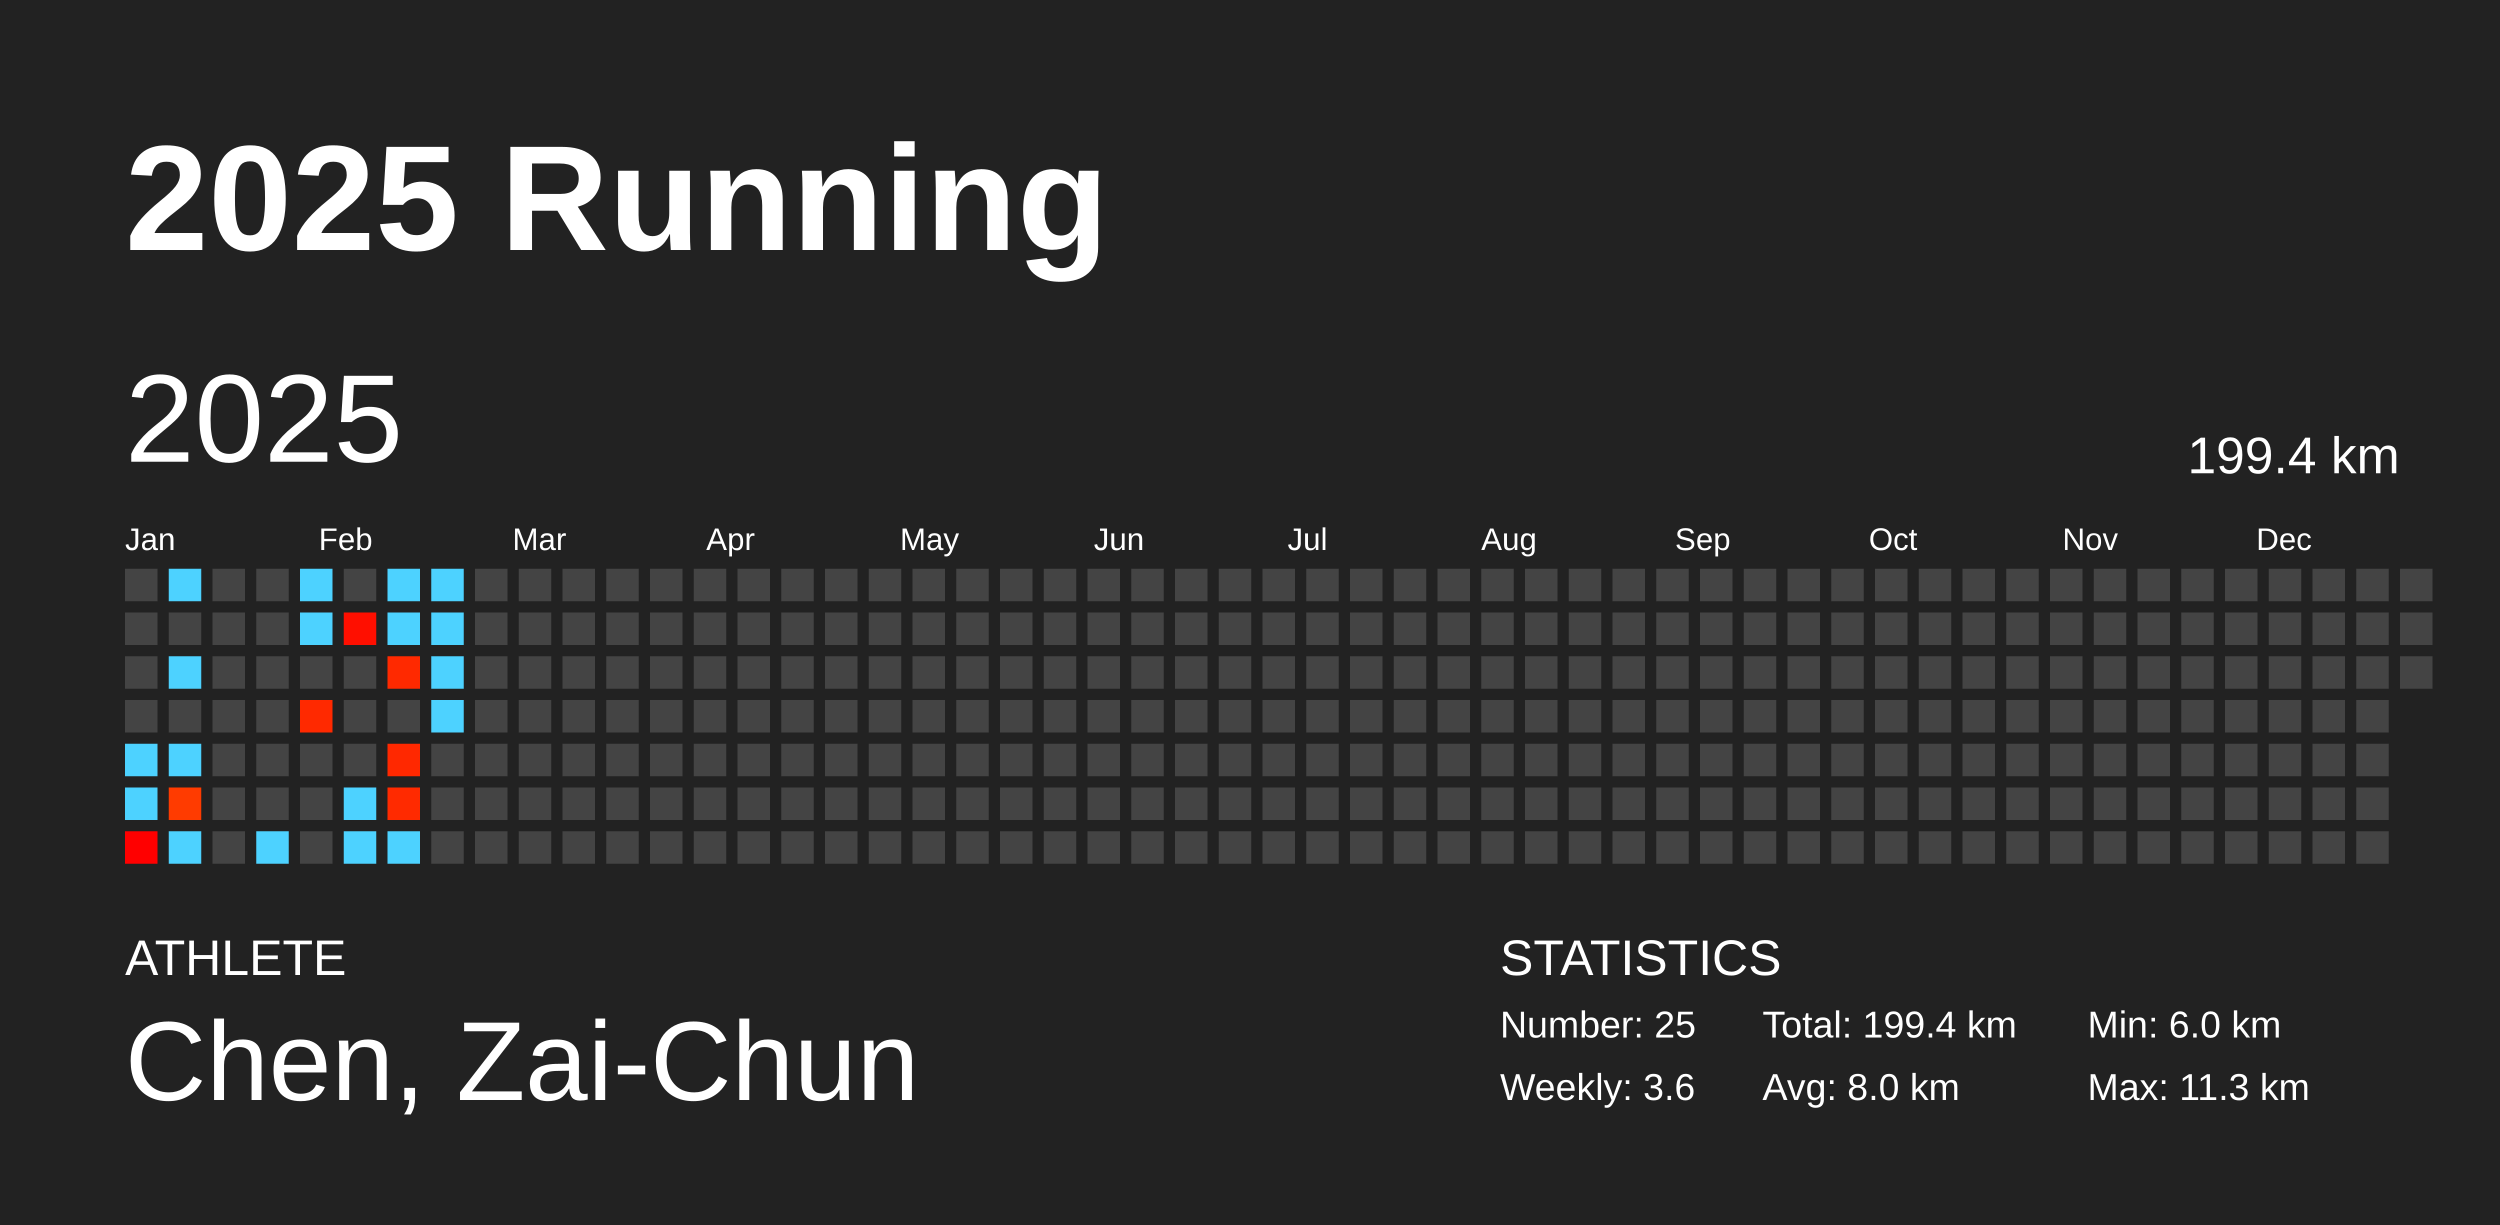
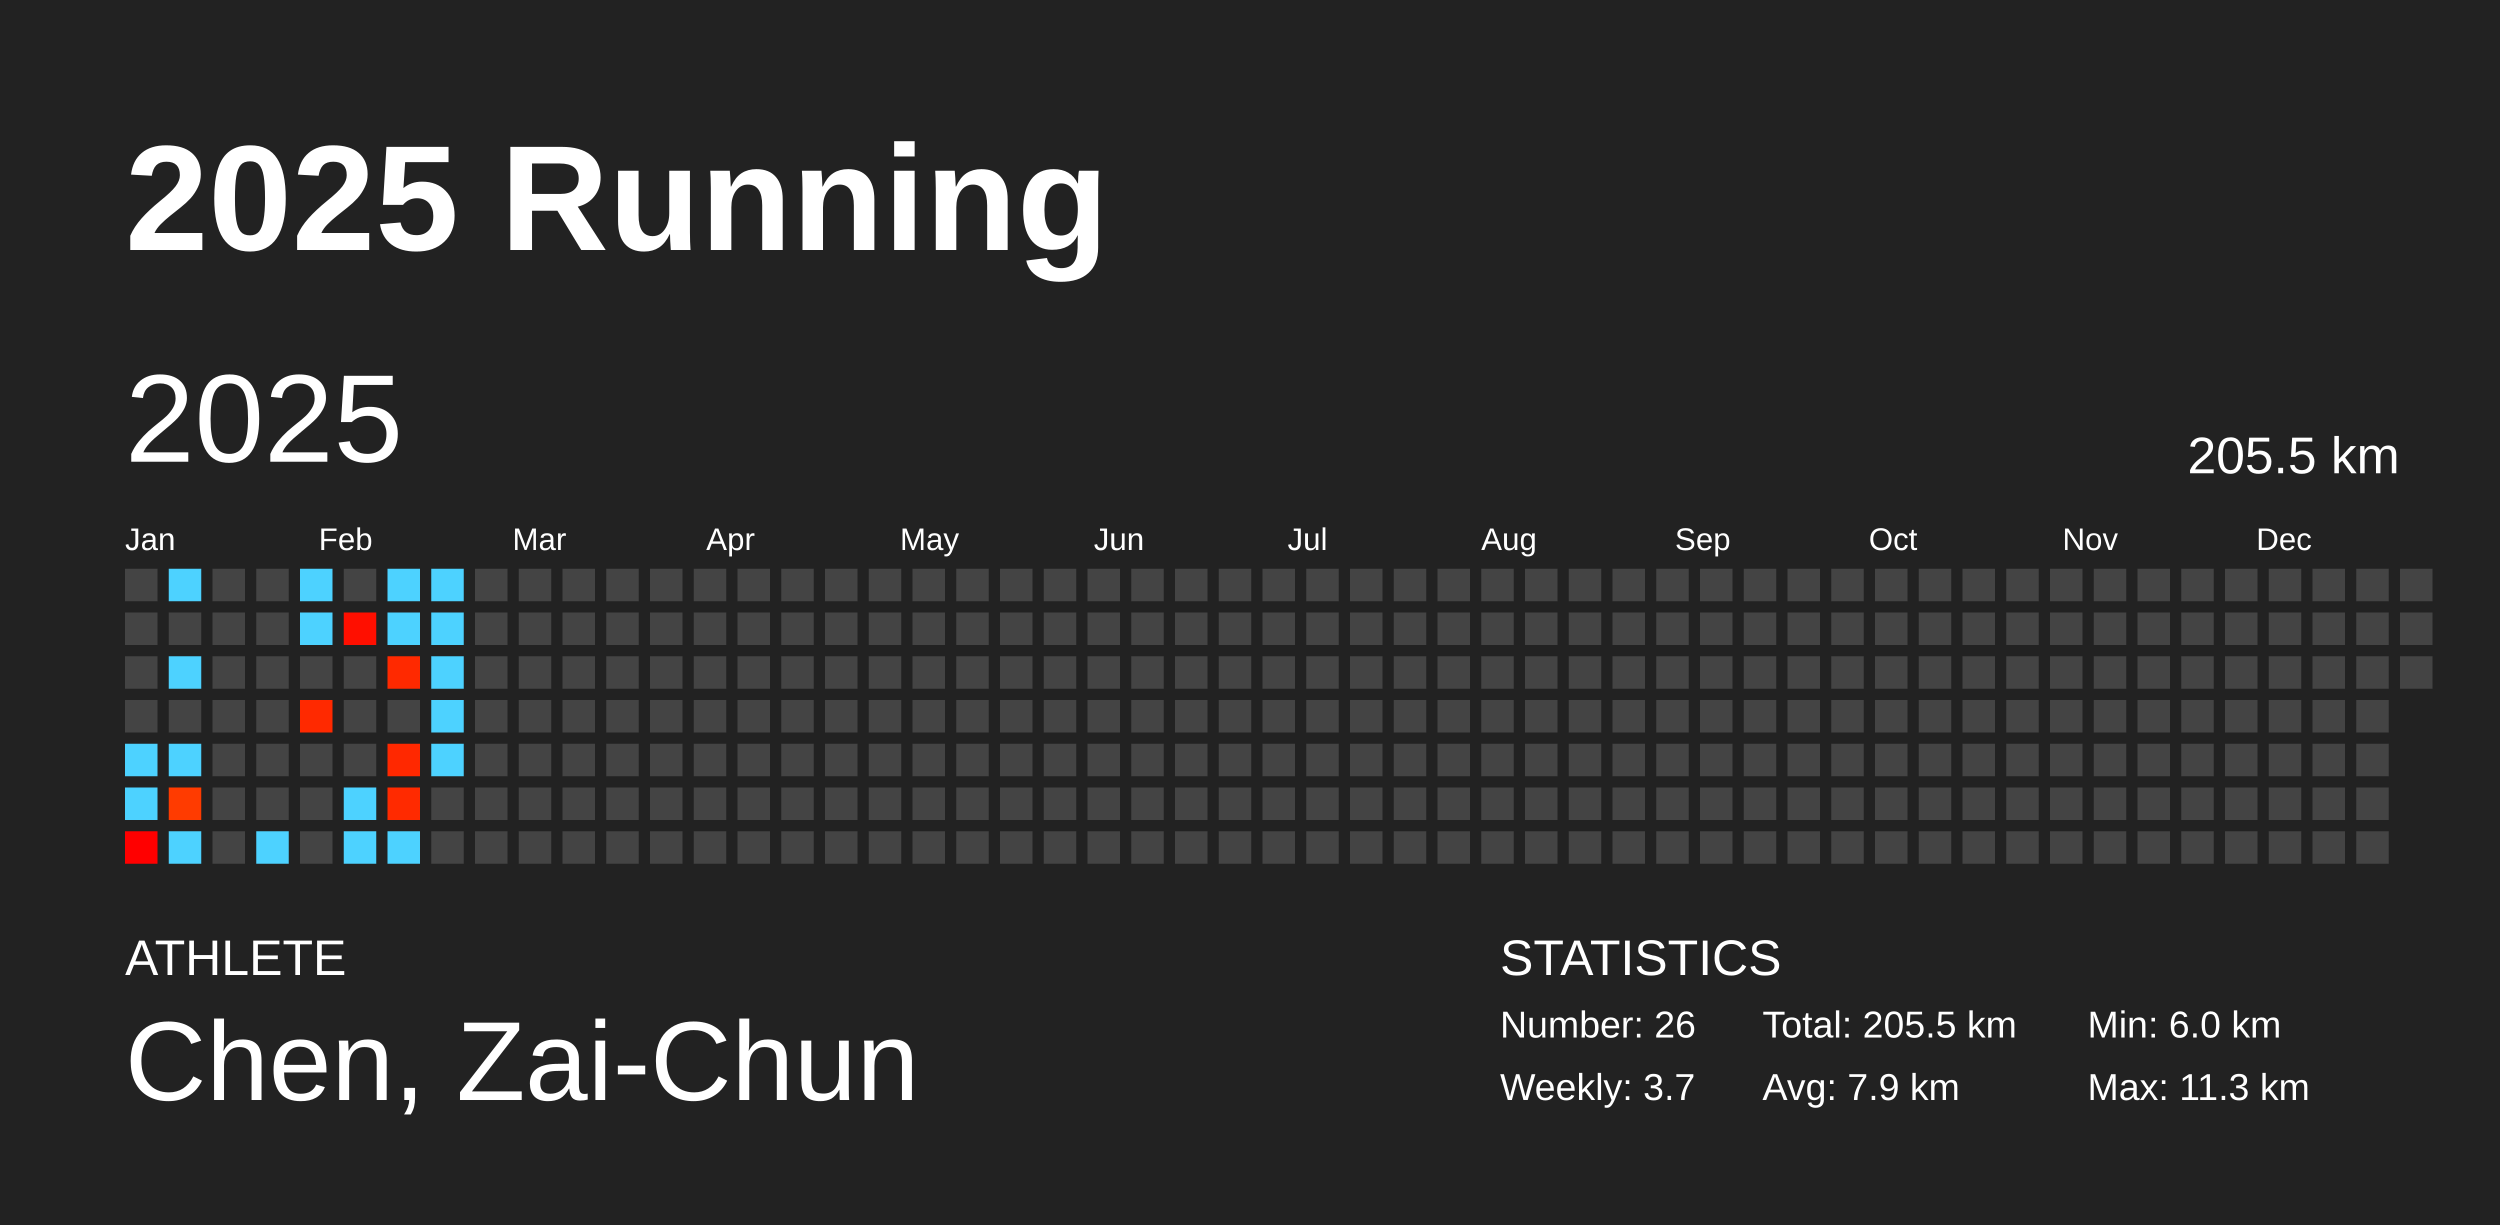
<svg xmlns="http://www.w3.org/2000/svg" baseProfile="full" height="98mm" version="1.1" viewBox="0,0,200,98" width="200mm">
  <defs />
  <rect fill="#222222" height="98" width="200" x="0" y="0" />
  <text fill="#FFFFFF" style="font-size:12px; font-family:Arial; font-weight:bold;" x="10" y="20">2025 Running</text>
  <text fill="#FFFFFF" style="font-size:4px; font-family:Arial" x="10" y="78">ATHLETE</text>
  <text fill="#FFFFFF" style="font-size:9px; font-family:Arial" x="10" y="88">Chen, Zai-Chun</text>
  <text fill="#FFFFFF" style="font-size:4px; font-family:Arial" x="120" y="78">STATISTICS</text>
-   <text fill="#FFFFFF" style="font-size:3px; font-family:Arial" x="120" y="83">Number: 25</text>
-   <text fill="#FFFFFF" style="font-size:3px; font-family:Arial" x="120" y="88">Weekly: 3.6</text>
-   <text fill="#FFFFFF" style="font-size:3px; font-family:Arial" x="141" y="83">Total: 199.4 km</text>
-   <text fill="#FFFFFF" style="font-size:3px; font-family:Arial" x="141" y="88">Avg: 8.0 km</text>
+   <text fill="#FFFFFF" style="font-size:3px; font-family:Arial" x="120" y="83">Number: 26</text>
+   <text fill="#FFFFFF" style="font-size:3px; font-family:Arial" x="120" y="88">Weekly: 3.7</text>
+   <text fill="#FFFFFF" style="font-size:3px; font-family:Arial" x="141" y="83">Total: 205.5 km</text>
+   <text fill="#FFFFFF" style="font-size:3px; font-family:Arial" x="141" y="88">Avg: 7.9 km</text>
  <text fill="#FFFFFF" style="font-size:3px; font-family:Arial" x="167" y="83">Min: 6.0 km</text>
  <text fill="#FFFFFF" style="font-size:3px; font-family:Arial" x="167" y="88">Max: 11.3 km</text>
  <text dominant-baseline="hanging" fill="#FFFFFF" style="font-size:10.0px; font-family:Arial;" x="10" y="30">2025</text>
-   <text dominant-baseline="hanging" fill="#FFFFFF" style="font-size:4.125px; font-family:Arial;" x="175" y="35">199.4 km</text>
+   <text dominant-baseline="hanging" fill="#FFFFFF" style="font-size:4.125px; font-family:Arial;" x="175" y="35">205.5 km</text>
  <text fill="#FFFFFF" style="font-size:2.5px; font-family:Arial" x="10.0" y="44">Jan</text>
  <text fill="#FFFFFF" style="font-size:2.5px; font-family:Arial" x="25.5" y="44">Feb</text>
  <text fill="#FFFFFF" style="font-size:2.5px; font-family:Arial" x="41.0" y="44">Mar</text>
  <text fill="#FFFFFF" style="font-size:2.5px; font-family:Arial" x="56.5" y="44">Apr</text>
  <text fill="#FFFFFF" style="font-size:2.5px; font-family:Arial" x="72.0" y="44">May</text>
  <text fill="#FFFFFF" style="font-size:2.5px; font-family:Arial" x="87.5" y="44">Jun</text>
  <text fill="#FFFFFF" style="font-size:2.5px; font-family:Arial" x="103.0" y="44">Jul</text>
  <text fill="#FFFFFF" style="font-size:2.5px; font-family:Arial" x="118.5" y="44">Aug</text>
  <text fill="#FFFFFF" style="font-size:2.5px; font-family:Arial" x="134.0" y="44">Sep</text>
  <text fill="#FFFFFF" style="font-size:2.5px; font-family:Arial" x="149.5" y="44">Oct</text>
  <text fill="#FFFFFF" style="font-size:2.5px; font-family:Arial" x="165.0" y="44">Nov</text>
  <text fill="#FFFFFF" style="font-size:2.5px; font-family:Arial" x="180.5" y="44">Dec</text>
  <rect fill="#444444" height="2.6" width="2.6" x="10.0" y="45.5" />
  <rect fill="#444444" height="2.6" width="2.6" x="10.0" y="49.0" />
  <rect fill="#444444" height="2.6" width="2.6" x="10.0" y="52.5" />
  <rect fill="#444444" height="2.6" width="2.6" x="10.0" y="56.0" />
  <rect fill="#4dd2ff" height="2.6" width="2.6" x="10.0" y="59.5" />
  <rect fill="#4dd2ff" height="2.6" width="2.6" x="10.0" y="63.0" />
  <rect fill="#ff0000" height="2.6" width="2.6" x="10.0" y="66.5" />
  <rect fill="#4dd2ff" height="2.6" width="2.6" x="13.5" y="45.5" />
  <rect fill="#444444" height="2.6" width="2.6" x="13.5" y="49.0" />
  <rect fill="#4dd2ff" height="2.6" width="2.6" x="13.5" y="52.5" />
  <rect fill="#444444" height="2.6" width="2.6" x="13.5" y="56.0" />
  <rect fill="#4dd2ff" height="2.6" width="2.6" x="13.5" y="59.5" />
  <rect fill="#ff3b00" height="2.6" width="2.6" x="13.5" y="63.0" />
  <rect fill="#4dd2ff" height="2.6" width="2.6" x="13.5" y="66.5" />
  <rect fill="#444444" height="2.6" width="2.6" x="17.0" y="45.5" />
  <rect fill="#444444" height="2.6" width="2.6" x="17.0" y="49.0" />
  <rect fill="#444444" height="2.6" width="2.6" x="17.0" y="52.5" />
  <rect fill="#444444" height="2.6" width="2.6" x="17.0" y="56.0" />
  <rect fill="#444444" height="2.6" width="2.6" x="17.0" y="59.5" />
  <rect fill="#444444" height="2.6" width="2.6" x="17.0" y="63.0" />
  <rect fill="#444444" height="2.6" width="2.6" x="17.0" y="66.5" />
  <rect fill="#444444" height="2.6" width="2.6" x="20.5" y="45.5" />
  <rect fill="#444444" height="2.6" width="2.6" x="20.5" y="49.0" />
  <rect fill="#444444" height="2.6" width="2.6" x="20.5" y="52.5" />
  <rect fill="#444444" height="2.6" width="2.6" x="20.5" y="56.0" />
  <rect fill="#444444" height="2.6" width="2.6" x="20.5" y="59.5" />
  <rect fill="#444444" height="2.6" width="2.6" x="20.5" y="63.0" />
  <rect fill="#4dd2ff" height="2.6" width="2.6" x="20.5" y="66.5" />
  <rect fill="#4dd2ff" height="2.6" width="2.6" x="24.0" y="45.5" />
  <rect fill="#4dd2ff" height="2.6" width="2.6" x="24.0" y="49.0" />
  <rect fill="#444444" height="2.6" width="2.6" x="24.0" y="52.5" />
  <rect fill="#ff2900" height="2.6" width="2.6" x="24.0" y="56.0" />
  <rect fill="#444444" height="2.6" width="2.6" x="24.0" y="59.5" />
  <rect fill="#444444" height="2.6" width="2.6" x="24.0" y="63.0" />
  <rect fill="#444444" height="2.6" width="2.6" x="24.0" y="66.5" />
  <rect fill="#444444" height="2.6" width="2.6" x="27.5" y="45.5" />
  <rect fill="#ff0f00" height="2.6" width="2.6" x="27.5" y="49.0" />
  <rect fill="#444444" height="2.6" width="2.6" x="27.5" y="52.5" />
  <rect fill="#444444" height="2.6" width="2.6" x="27.5" y="56.0" />
  <rect fill="#444444" height="2.6" width="2.6" x="27.5" y="59.5" />
  <rect fill="#4dd2ff" height="2.6" width="2.6" x="27.5" y="63.0" />
  <rect fill="#4dd2ff" height="2.6" width="2.6" x="27.5" y="66.5" />
  <rect fill="#4dd2ff" height="2.6" width="2.6" x="31.0" y="45.5" />
  <rect fill="#4dd2ff" height="2.6" width="2.6" x="31.0" y="49.0" />
  <rect fill="#ff2900" height="2.6" width="2.6" x="31.0" y="52.5" />
  <rect fill="#444444" height="2.6" width="2.6" x="31.0" y="56.0" />
  <rect fill="#ff2800" height="2.6" width="2.6" x="31.0" y="59.5" />
  <rect fill="#ff2a00" height="2.6" width="2.6" x="31.0" y="63.0" />
  <rect fill="#4dd2ff" height="2.6" width="2.6" x="31.0" y="66.5" />
  <rect fill="#4dd2ff" height="2.6" width="2.6" x="34.5" y="45.5" />
  <rect fill="#4dd2ff" height="2.6" width="2.6" x="34.5" y="49.0" />
  <rect fill="#4dd2ff" height="2.6" width="2.6" x="34.5" y="52.5" />
  <rect fill="#4dd2ff" height="2.6" width="2.6" x="34.5" y="56.0" />
-   <rect fill="#444444" height="2.6" width="2.6" x="34.5" y="59.5" />
+   <rect fill="#4dd2ff" height="2.6" width="2.6" x="34.5" y="59.5" />
  <rect fill="#444444" height="2.6" width="2.6" x="34.5" y="63.0" />
  <rect fill="#444444" height="2.6" width="2.6" x="34.5" y="66.5" />
  <rect fill="#444444" height="2.6" width="2.6" x="38.0" y="45.5" />
  <rect fill="#444444" height="2.6" width="2.6" x="38.0" y="49.0" />
  <rect fill="#444444" height="2.6" width="2.6" x="38.0" y="52.5" />
  <rect fill="#444444" height="2.6" width="2.6" x="38.0" y="56.0" />
  <rect fill="#444444" height="2.6" width="2.6" x="38.0" y="59.5" />
  <rect fill="#444444" height="2.6" width="2.6" x="38.0" y="63.0" />
  <rect fill="#444444" height="2.6" width="2.6" x="38.0" y="66.5" />
  <rect fill="#444444" height="2.6" width="2.6" x="41.5" y="45.5" />
  <rect fill="#444444" height="2.6" width="2.6" x="41.5" y="49.0" />
  <rect fill="#444444" height="2.6" width="2.6" x="41.5" y="52.5" />
  <rect fill="#444444" height="2.6" width="2.6" x="41.5" y="56.0" />
  <rect fill="#444444" height="2.6" width="2.6" x="41.5" y="59.5" />
  <rect fill="#444444" height="2.6" width="2.6" x="41.5" y="63.0" />
  <rect fill="#444444" height="2.6" width="2.6" x="41.5" y="66.5" />
  <rect fill="#444444" height="2.6" width="2.6" x="45.0" y="45.5" />
  <rect fill="#444444" height="2.6" width="2.6" x="45.0" y="49.0" />
  <rect fill="#444444" height="2.6" width="2.6" x="45.0" y="52.5" />
  <rect fill="#444444" height="2.6" width="2.6" x="45.0" y="56.0" />
  <rect fill="#444444" height="2.6" width="2.6" x="45.0" y="59.5" />
  <rect fill="#444444" height="2.6" width="2.6" x="45.0" y="63.0" />
  <rect fill="#444444" height="2.6" width="2.6" x="45.0" y="66.5" />
  <rect fill="#444444" height="2.6" width="2.6" x="48.5" y="45.5" />
  <rect fill="#444444" height="2.6" width="2.6" x="48.5" y="49.0" />
  <rect fill="#444444" height="2.6" width="2.6" x="48.5" y="52.5" />
  <rect fill="#444444" height="2.6" width="2.6" x="48.5" y="56.0" />
  <rect fill="#444444" height="2.6" width="2.6" x="48.5" y="59.5" />
  <rect fill="#444444" height="2.6" width="2.6" x="48.5" y="63.0" />
  <rect fill="#444444" height="2.6" width="2.6" x="48.5" y="66.5" />
  <rect fill="#444444" height="2.6" width="2.6" x="52.0" y="45.5" />
  <rect fill="#444444" height="2.6" width="2.6" x="52.0" y="49.0" />
  <rect fill="#444444" height="2.6" width="2.6" x="52.0" y="52.5" />
  <rect fill="#444444" height="2.6" width="2.6" x="52.0" y="56.0" />
  <rect fill="#444444" height="2.6" width="2.6" x="52.0" y="59.5" />
  <rect fill="#444444" height="2.6" width="2.6" x="52.0" y="63.0" />
  <rect fill="#444444" height="2.6" width="2.6" x="52.0" y="66.5" />
  <rect fill="#444444" height="2.6" width="2.6" x="55.5" y="45.5" />
  <rect fill="#444444" height="2.6" width="2.6" x="55.5" y="49.0" />
  <rect fill="#444444" height="2.6" width="2.6" x="55.5" y="52.5" />
  <rect fill="#444444" height="2.6" width="2.6" x="55.5" y="56.0" />
  <rect fill="#444444" height="2.6" width="2.6" x="55.5" y="59.5" />
  <rect fill="#444444" height="2.6" width="2.6" x="55.5" y="63.0" />
  <rect fill="#444444" height="2.6" width="2.6" x="55.5" y="66.5" />
  <rect fill="#444444" height="2.6" width="2.6" x="59.0" y="45.5" />
  <rect fill="#444444" height="2.6" width="2.6" x="59.0" y="49.0" />
  <rect fill="#444444" height="2.6" width="2.6" x="59.0" y="52.5" />
  <rect fill="#444444" height="2.6" width="2.6" x="59.0" y="56.0" />
  <rect fill="#444444" height="2.6" width="2.6" x="59.0" y="59.5" />
  <rect fill="#444444" height="2.6" width="2.6" x="59.0" y="63.0" />
  <rect fill="#444444" height="2.6" width="2.6" x="59.0" y="66.5" />
  <rect fill="#444444" height="2.6" width="2.6" x="62.5" y="45.5" />
  <rect fill="#444444" height="2.6" width="2.6" x="62.5" y="49.0" />
  <rect fill="#444444" height="2.6" width="2.6" x="62.5" y="52.5" />
  <rect fill="#444444" height="2.6" width="2.6" x="62.5" y="56.0" />
  <rect fill="#444444" height="2.6" width="2.6" x="62.5" y="59.5" />
  <rect fill="#444444" height="2.6" width="2.6" x="62.5" y="63.0" />
  <rect fill="#444444" height="2.6" width="2.6" x="62.5" y="66.5" />
  <rect fill="#444444" height="2.6" width="2.6" x="66.0" y="45.5" />
  <rect fill="#444444" height="2.6" width="2.6" x="66.0" y="49.0" />
  <rect fill="#444444" height="2.6" width="2.6" x="66.0" y="52.5" />
  <rect fill="#444444" height="2.6" width="2.6" x="66.0" y="56.0" />
  <rect fill="#444444" height="2.6" width="2.6" x="66.0" y="59.5" />
  <rect fill="#444444" height="2.6" width="2.6" x="66.0" y="63.0" />
  <rect fill="#444444" height="2.6" width="2.6" x="66.0" y="66.5" />
  <rect fill="#444444" height="2.6" width="2.6" x="69.5" y="45.5" />
  <rect fill="#444444" height="2.6" width="2.6" x="69.5" y="49.0" />
  <rect fill="#444444" height="2.6" width="2.6" x="69.5" y="52.5" />
  <rect fill="#444444" height="2.6" width="2.6" x="69.5" y="56.0" />
  <rect fill="#444444" height="2.6" width="2.6" x="69.5" y="59.5" />
  <rect fill="#444444" height="2.6" width="2.6" x="69.5" y="63.0" />
  <rect fill="#444444" height="2.6" width="2.6" x="69.5" y="66.5" />
  <rect fill="#444444" height="2.6" width="2.6" x="73.0" y="45.5" />
  <rect fill="#444444" height="2.6" width="2.6" x="73.0" y="49.0" />
  <rect fill="#444444" height="2.6" width="2.6" x="73.0" y="52.5" />
  <rect fill="#444444" height="2.6" width="2.6" x="73.0" y="56.0" />
  <rect fill="#444444" height="2.6" width="2.6" x="73.0" y="59.5" />
  <rect fill="#444444" height="2.6" width="2.6" x="73.0" y="63.0" />
  <rect fill="#444444" height="2.6" width="2.6" x="73.0" y="66.5" />
  <rect fill="#444444" height="2.6" width="2.6" x="76.5" y="45.5" />
  <rect fill="#444444" height="2.6" width="2.6" x="76.5" y="49.0" />
  <rect fill="#444444" height="2.6" width="2.6" x="76.5" y="52.5" />
  <rect fill="#444444" height="2.6" width="2.6" x="76.5" y="56.0" />
  <rect fill="#444444" height="2.6" width="2.6" x="76.5" y="59.5" />
  <rect fill="#444444" height="2.6" width="2.6" x="76.5" y="63.0" />
  <rect fill="#444444" height="2.6" width="2.6" x="76.5" y="66.5" />
  <rect fill="#444444" height="2.6" width="2.6" x="80.0" y="45.5" />
  <rect fill="#444444" height="2.6" width="2.6" x="80.0" y="49.0" />
  <rect fill="#444444" height="2.6" width="2.6" x="80.0" y="52.5" />
  <rect fill="#444444" height="2.6" width="2.6" x="80.0" y="56.0" />
  <rect fill="#444444" height="2.6" width="2.6" x="80.0" y="59.5" />
  <rect fill="#444444" height="2.6" width="2.6" x="80.0" y="63.0" />
  <rect fill="#444444" height="2.6" width="2.6" x="80.0" y="66.5" />
  <rect fill="#444444" height="2.6" width="2.6" x="83.5" y="45.5" />
  <rect fill="#444444" height="2.6" width="2.6" x="83.5" y="49.0" />
  <rect fill="#444444" height="2.6" width="2.6" x="83.5" y="52.5" />
  <rect fill="#444444" height="2.6" width="2.6" x="83.5" y="56.0" />
  <rect fill="#444444" height="2.6" width="2.6" x="83.5" y="59.5" />
  <rect fill="#444444" height="2.6" width="2.6" x="83.5" y="63.0" />
  <rect fill="#444444" height="2.6" width="2.6" x="83.5" y="66.5" />
  <rect fill="#444444" height="2.6" width="2.6" x="87.0" y="45.5" />
  <rect fill="#444444" height="2.6" width="2.6" x="87.0" y="49.0" />
  <rect fill="#444444" height="2.6" width="2.6" x="87.0" y="52.5" />
  <rect fill="#444444" height="2.6" width="2.6" x="87.0" y="56.0" />
  <rect fill="#444444" height="2.6" width="2.6" x="87.0" y="59.5" />
  <rect fill="#444444" height="2.6" width="2.6" x="87.0" y="63.0" />
  <rect fill="#444444" height="2.6" width="2.6" x="87.0" y="66.5" />
  <rect fill="#444444" height="2.6" width="2.6" x="90.5" y="45.5" />
  <rect fill="#444444" height="2.6" width="2.6" x="90.5" y="49.0" />
  <rect fill="#444444" height="2.6" width="2.6" x="90.5" y="52.5" />
  <rect fill="#444444" height="2.6" width="2.6" x="90.5" y="56.0" />
  <rect fill="#444444" height="2.6" width="2.6" x="90.5" y="59.5" />
  <rect fill="#444444" height="2.6" width="2.6" x="90.5" y="63.0" />
  <rect fill="#444444" height="2.6" width="2.6" x="90.5" y="66.5" />
  <rect fill="#444444" height="2.6" width="2.6" x="94.0" y="45.5" />
  <rect fill="#444444" height="2.6" width="2.6" x="94.0" y="49.0" />
  <rect fill="#444444" height="2.6" width="2.6" x="94.0" y="52.5" />
  <rect fill="#444444" height="2.6" width="2.6" x="94.0" y="56.0" />
  <rect fill="#444444" height="2.6" width="2.6" x="94.0" y="59.5" />
  <rect fill="#444444" height="2.6" width="2.6" x="94.0" y="63.0" />
  <rect fill="#444444" height="2.6" width="2.6" x="94.0" y="66.5" />
  <rect fill="#444444" height="2.6" width="2.6" x="97.5" y="45.5" />
  <rect fill="#444444" height="2.6" width="2.6" x="97.5" y="49.0" />
  <rect fill="#444444" height="2.6" width="2.6" x="97.5" y="52.5" />
  <rect fill="#444444" height="2.6" width="2.6" x="97.5" y="56.0" />
  <rect fill="#444444" height="2.6" width="2.6" x="97.5" y="59.5" />
  <rect fill="#444444" height="2.6" width="2.6" x="97.5" y="63.0" />
  <rect fill="#444444" height="2.6" width="2.6" x="97.5" y="66.5" />
  <rect fill="#444444" height="2.6" width="2.6" x="101.0" y="45.5" />
  <rect fill="#444444" height="2.6" width="2.6" x="101.0" y="49.0" />
  <rect fill="#444444" height="2.6" width="2.6" x="101.0" y="52.5" />
  <rect fill="#444444" height="2.6" width="2.6" x="101.0" y="56.0" />
  <rect fill="#444444" height="2.6" width="2.6" x="101.0" y="59.5" />
  <rect fill="#444444" height="2.6" width="2.6" x="101.0" y="63.0" />
  <rect fill="#444444" height="2.6" width="2.6" x="101.0" y="66.5" />
  <rect fill="#444444" height="2.6" width="2.6" x="104.5" y="45.5" />
  <rect fill="#444444" height="2.6" width="2.6" x="104.5" y="49.0" />
  <rect fill="#444444" height="2.6" width="2.6" x="104.5" y="52.5" />
  <rect fill="#444444" height="2.6" width="2.6" x="104.5" y="56.0" />
  <rect fill="#444444" height="2.6" width="2.6" x="104.5" y="59.5" />
  <rect fill="#444444" height="2.6" width="2.6" x="104.5" y="63.0" />
  <rect fill="#444444" height="2.6" width="2.6" x="104.5" y="66.5" />
  <rect fill="#444444" height="2.6" width="2.6" x="108.0" y="45.5" />
  <rect fill="#444444" height="2.6" width="2.6" x="108.0" y="49.0" />
  <rect fill="#444444" height="2.6" width="2.6" x="108.0" y="52.5" />
  <rect fill="#444444" height="2.6" width="2.6" x="108.0" y="56.0" />
  <rect fill="#444444" height="2.6" width="2.6" x="108.0" y="59.5" />
  <rect fill="#444444" height="2.6" width="2.6" x="108.0" y="63.0" />
  <rect fill="#444444" height="2.6" width="2.6" x="108.0" y="66.5" />
  <rect fill="#444444" height="2.6" width="2.6" x="111.5" y="45.5" />
  <rect fill="#444444" height="2.6" width="2.6" x="111.5" y="49.0" />
  <rect fill="#444444" height="2.6" width="2.6" x="111.5" y="52.5" />
  <rect fill="#444444" height="2.6" width="2.6" x="111.5" y="56.0" />
  <rect fill="#444444" height="2.6" width="2.6" x="111.5" y="59.5" />
  <rect fill="#444444" height="2.6" width="2.6" x="111.5" y="63.0" />
  <rect fill="#444444" height="2.6" width="2.6" x="111.5" y="66.5" />
  <rect fill="#444444" height="2.6" width="2.6" x="115.0" y="45.5" />
  <rect fill="#444444" height="2.6" width="2.6" x="115.0" y="49.0" />
  <rect fill="#444444" height="2.6" width="2.6" x="115.0" y="52.5" />
  <rect fill="#444444" height="2.6" width="2.6" x="115.0" y="56.0" />
  <rect fill="#444444" height="2.6" width="2.6" x="115.0" y="59.5" />
  <rect fill="#444444" height="2.6" width="2.6" x="115.0" y="63.0" />
  <rect fill="#444444" height="2.6" width="2.6" x="115.0" y="66.5" />
  <rect fill="#444444" height="2.6" width="2.6" x="118.5" y="45.5" />
  <rect fill="#444444" height="2.6" width="2.6" x="118.5" y="49.0" />
  <rect fill="#444444" height="2.6" width="2.6" x="118.5" y="52.5" />
  <rect fill="#444444" height="2.6" width="2.6" x="118.5" y="56.0" />
  <rect fill="#444444" height="2.6" width="2.6" x="118.5" y="59.5" />
  <rect fill="#444444" height="2.6" width="2.6" x="118.5" y="63.0" />
  <rect fill="#444444" height="2.6" width="2.6" x="118.5" y="66.5" />
  <rect fill="#444444" height="2.6" width="2.6" x="122.0" y="45.5" />
  <rect fill="#444444" height="2.6" width="2.6" x="122.0" y="49.0" />
  <rect fill="#444444" height="2.6" width="2.6" x="122.0" y="52.5" />
  <rect fill="#444444" height="2.6" width="2.6" x="122.0" y="56.0" />
  <rect fill="#444444" height="2.6" width="2.6" x="122.0" y="59.5" />
  <rect fill="#444444" height="2.6" width="2.6" x="122.0" y="63.0" />
  <rect fill="#444444" height="2.6" width="2.6" x="122.0" y="66.5" />
  <rect fill="#444444" height="2.6" width="2.6" x="125.5" y="45.5" />
  <rect fill="#444444" height="2.6" width="2.6" x="125.5" y="49.0" />
  <rect fill="#444444" height="2.6" width="2.6" x="125.5" y="52.5" />
  <rect fill="#444444" height="2.6" width="2.6" x="125.5" y="56.0" />
  <rect fill="#444444" height="2.6" width="2.6" x="125.5" y="59.5" />
  <rect fill="#444444" height="2.6" width="2.6" x="125.5" y="63.0" />
  <rect fill="#444444" height="2.6" width="2.6" x="125.5" y="66.5" />
  <rect fill="#444444" height="2.6" width="2.6" x="129.0" y="45.5" />
  <rect fill="#444444" height="2.6" width="2.6" x="129.0" y="49.0" />
  <rect fill="#444444" height="2.6" width="2.6" x="129.0" y="52.5" />
  <rect fill="#444444" height="2.6" width="2.6" x="129.0" y="56.0" />
  <rect fill="#444444" height="2.6" width="2.6" x="129.0" y="59.5" />
  <rect fill="#444444" height="2.6" width="2.6" x="129.0" y="63.0" />
  <rect fill="#444444" height="2.6" width="2.6" x="129.0" y="66.5" />
  <rect fill="#444444" height="2.6" width="2.6" x="132.5" y="45.5" />
  <rect fill="#444444" height="2.6" width="2.6" x="132.5" y="49.0" />
  <rect fill="#444444" height="2.6" width="2.6" x="132.5" y="52.5" />
  <rect fill="#444444" height="2.6" width="2.6" x="132.5" y="56.0" />
  <rect fill="#444444" height="2.6" width="2.6" x="132.5" y="59.5" />
  <rect fill="#444444" height="2.6" width="2.6" x="132.5" y="63.0" />
  <rect fill="#444444" height="2.6" width="2.6" x="132.5" y="66.5" />
  <rect fill="#444444" height="2.6" width="2.6" x="136.0" y="45.5" />
  <rect fill="#444444" height="2.6" width="2.6" x="136.0" y="49.0" />
  <rect fill="#444444" height="2.6" width="2.6" x="136.0" y="52.5" />
  <rect fill="#444444" height="2.6" width="2.6" x="136.0" y="56.0" />
  <rect fill="#444444" height="2.6" width="2.6" x="136.0" y="59.5" />
  <rect fill="#444444" height="2.6" width="2.6" x="136.0" y="63.0" />
  <rect fill="#444444" height="2.6" width="2.6" x="136.0" y="66.5" />
  <rect fill="#444444" height="2.6" width="2.6" x="139.5" y="45.5" />
  <rect fill="#444444" height="2.6" width="2.6" x="139.5" y="49.0" />
  <rect fill="#444444" height="2.6" width="2.6" x="139.5" y="52.5" />
  <rect fill="#444444" height="2.6" width="2.6" x="139.5" y="56.0" />
  <rect fill="#444444" height="2.6" width="2.6" x="139.5" y="59.5" />
  <rect fill="#444444" height="2.6" width="2.6" x="139.5" y="63.0" />
  <rect fill="#444444" height="2.6" width="2.6" x="139.5" y="66.5" />
  <rect fill="#444444" height="2.6" width="2.6" x="143.0" y="45.5" />
  <rect fill="#444444" height="2.6" width="2.6" x="143.0" y="49.0" />
  <rect fill="#444444" height="2.6" width="2.6" x="143.0" y="52.5" />
  <rect fill="#444444" height="2.6" width="2.6" x="143.0" y="56.0" />
  <rect fill="#444444" height="2.6" width="2.6" x="143.0" y="59.5" />
  <rect fill="#444444" height="2.6" width="2.6" x="143.0" y="63.0" />
  <rect fill="#444444" height="2.6" width="2.6" x="143.0" y="66.5" />
  <rect fill="#444444" height="2.6" width="2.6" x="146.5" y="45.5" />
  <rect fill="#444444" height="2.6" width="2.6" x="146.5" y="49.0" />
  <rect fill="#444444" height="2.6" width="2.6" x="146.5" y="52.5" />
  <rect fill="#444444" height="2.6" width="2.6" x="146.5" y="56.0" />
  <rect fill="#444444" height="2.6" width="2.6" x="146.5" y="59.5" />
  <rect fill="#444444" height="2.6" width="2.6" x="146.5" y="63.0" />
  <rect fill="#444444" height="2.6" width="2.6" x="146.5" y="66.5" />
  <rect fill="#444444" height="2.6" width="2.6" x="150.0" y="45.5" />
  <rect fill="#444444" height="2.6" width="2.6" x="150.0" y="49.0" />
  <rect fill="#444444" height="2.6" width="2.6" x="150.0" y="52.5" />
  <rect fill="#444444" height="2.6" width="2.6" x="150.0" y="56.0" />
  <rect fill="#444444" height="2.6" width="2.6" x="150.0" y="59.5" />
  <rect fill="#444444" height="2.6" width="2.6" x="150.0" y="63.0" />
  <rect fill="#444444" height="2.6" width="2.6" x="150.0" y="66.5" />
  <rect fill="#444444" height="2.6" width="2.6" x="153.5" y="45.5" />
  <rect fill="#444444" height="2.6" width="2.6" x="153.5" y="49.0" />
  <rect fill="#444444" height="2.6" width="2.6" x="153.5" y="52.5" />
  <rect fill="#444444" height="2.6" width="2.6" x="153.5" y="56.0" />
  <rect fill="#444444" height="2.6" width="2.6" x="153.5" y="59.5" />
  <rect fill="#444444" height="2.6" width="2.6" x="153.5" y="63.0" />
  <rect fill="#444444" height="2.6" width="2.6" x="153.5" y="66.5" />
  <rect fill="#444444" height="2.6" width="2.6" x="157.0" y="45.5" />
  <rect fill="#444444" height="2.6" width="2.6" x="157.0" y="49.0" />
  <rect fill="#444444" height="2.6" width="2.6" x="157.0" y="52.5" />
  <rect fill="#444444" height="2.6" width="2.6" x="157.0" y="56.0" />
  <rect fill="#444444" height="2.6" width="2.6" x="157.0" y="59.5" />
  <rect fill="#444444" height="2.6" width="2.6" x="157.0" y="63.0" />
  <rect fill="#444444" height="2.6" width="2.6" x="157.0" y="66.5" />
  <rect fill="#444444" height="2.6" width="2.6" x="160.5" y="45.5" />
  <rect fill="#444444" height="2.6" width="2.6" x="160.5" y="49.0" />
  <rect fill="#444444" height="2.6" width="2.6" x="160.5" y="52.5" />
  <rect fill="#444444" height="2.6" width="2.6" x="160.5" y="56.0" />
  <rect fill="#444444" height="2.6" width="2.6" x="160.5" y="59.5" />
  <rect fill="#444444" height="2.6" width="2.6" x="160.5" y="63.0" />
  <rect fill="#444444" height="2.6" width="2.6" x="160.5" y="66.5" />
  <rect fill="#444444" height="2.6" width="2.6" x="164.0" y="45.5" />
  <rect fill="#444444" height="2.6" width="2.6" x="164.0" y="49.0" />
  <rect fill="#444444" height="2.6" width="2.6" x="164.0" y="52.5" />
  <rect fill="#444444" height="2.6" width="2.6" x="164.0" y="56.0" />
  <rect fill="#444444" height="2.6" width="2.6" x="164.0" y="59.5" />
  <rect fill="#444444" height="2.6" width="2.6" x="164.0" y="63.0" />
  <rect fill="#444444" height="2.6" width="2.6" x="164.0" y="66.5" />
  <rect fill="#444444" height="2.6" width="2.6" x="167.5" y="45.5" />
  <rect fill="#444444" height="2.6" width="2.6" x="167.5" y="49.0" />
  <rect fill="#444444" height="2.6" width="2.6" x="167.5" y="52.5" />
  <rect fill="#444444" height="2.6" width="2.6" x="167.5" y="56.0" />
  <rect fill="#444444" height="2.6" width="2.6" x="167.5" y="59.5" />
  <rect fill="#444444" height="2.6" width="2.6" x="167.5" y="63.0" />
  <rect fill="#444444" height="2.6" width="2.6" x="167.5" y="66.5" />
  <rect fill="#444444" height="2.6" width="2.6" x="171.0" y="45.5" />
  <rect fill="#444444" height="2.6" width="2.6" x="171.0" y="49.0" />
  <rect fill="#444444" height="2.6" width="2.6" x="171.0" y="52.5" />
  <rect fill="#444444" height="2.6" width="2.6" x="171.0" y="56.0" />
  <rect fill="#444444" height="2.6" width="2.6" x="171.0" y="59.5" />
  <rect fill="#444444" height="2.6" width="2.6" x="171.0" y="63.0" />
  <rect fill="#444444" height="2.6" width="2.6" x="171.0" y="66.5" />
  <rect fill="#444444" height="2.6" width="2.6" x="174.5" y="45.5" />
  <rect fill="#444444" height="2.6" width="2.6" x="174.5" y="49.0" />
  <rect fill="#444444" height="2.6" width="2.6" x="174.5" y="52.5" />
  <rect fill="#444444" height="2.6" width="2.6" x="174.5" y="56.0" />
  <rect fill="#444444" height="2.6" width="2.6" x="174.5" y="59.5" />
  <rect fill="#444444" height="2.6" width="2.6" x="174.5" y="63.0" />
  <rect fill="#444444" height="2.6" width="2.6" x="174.5" y="66.5" />
  <rect fill="#444444" height="2.6" width="2.6" x="178.0" y="45.5" />
  <rect fill="#444444" height="2.6" width="2.6" x="178.0" y="49.0" />
  <rect fill="#444444" height="2.6" width="2.6" x="178.0" y="52.5" />
  <rect fill="#444444" height="2.6" width="2.6" x="178.0" y="56.0" />
  <rect fill="#444444" height="2.6" width="2.6" x="178.0" y="59.5" />
  <rect fill="#444444" height="2.6" width="2.6" x="178.0" y="63.0" />
  <rect fill="#444444" height="2.6" width="2.6" x="178.0" y="66.5" />
  <rect fill="#444444" height="2.6" width="2.6" x="181.5" y="45.5" />
  <rect fill="#444444" height="2.6" width="2.6" x="181.5" y="49.0" />
  <rect fill="#444444" height="2.6" width="2.6" x="181.5" y="52.5" />
  <rect fill="#444444" height="2.6" width="2.6" x="181.5" y="56.0" />
  <rect fill="#444444" height="2.6" width="2.6" x="181.5" y="59.5" />
  <rect fill="#444444" height="2.6" width="2.6" x="181.5" y="63.0" />
  <rect fill="#444444" height="2.6" width="2.6" x="181.5" y="66.5" />
  <rect fill="#444444" height="2.6" width="2.6" x="185.0" y="45.5" />
  <rect fill="#444444" height="2.6" width="2.6" x="185.0" y="49.0" />
  <rect fill="#444444" height="2.6" width="2.6" x="185.0" y="52.5" />
  <rect fill="#444444" height="2.6" width="2.6" x="185.0" y="56.0" />
  <rect fill="#444444" height="2.6" width="2.6" x="185.0" y="59.5" />
  <rect fill="#444444" height="2.6" width="2.6" x="185.0" y="63.0" />
  <rect fill="#444444" height="2.6" width="2.6" x="185.0" y="66.5" />
  <rect fill="#444444" height="2.6" width="2.6" x="188.5" y="45.5" />
  <rect fill="#444444" height="2.6" width="2.6" x="188.5" y="49.0" />
  <rect fill="#444444" height="2.6" width="2.6" x="188.5" y="52.5" />
  <rect fill="#444444" height="2.6" width="2.6" x="188.5" y="56.0" />
  <rect fill="#444444" height="2.6" width="2.6" x="188.5" y="59.5" />
  <rect fill="#444444" height="2.6" width="2.6" x="188.5" y="63.0" />
  <rect fill="#444444" height="2.6" width="2.6" x="188.5" y="66.5" />
  <rect fill="#444444" height="2.6" width="2.6" x="192.0" y="45.5" />
  <rect fill="#444444" height="2.6" width="2.6" x="192.0" y="49.0" />
  <rect fill="#444444" height="2.6" width="2.6" x="192.0" y="52.5" />
</svg>
